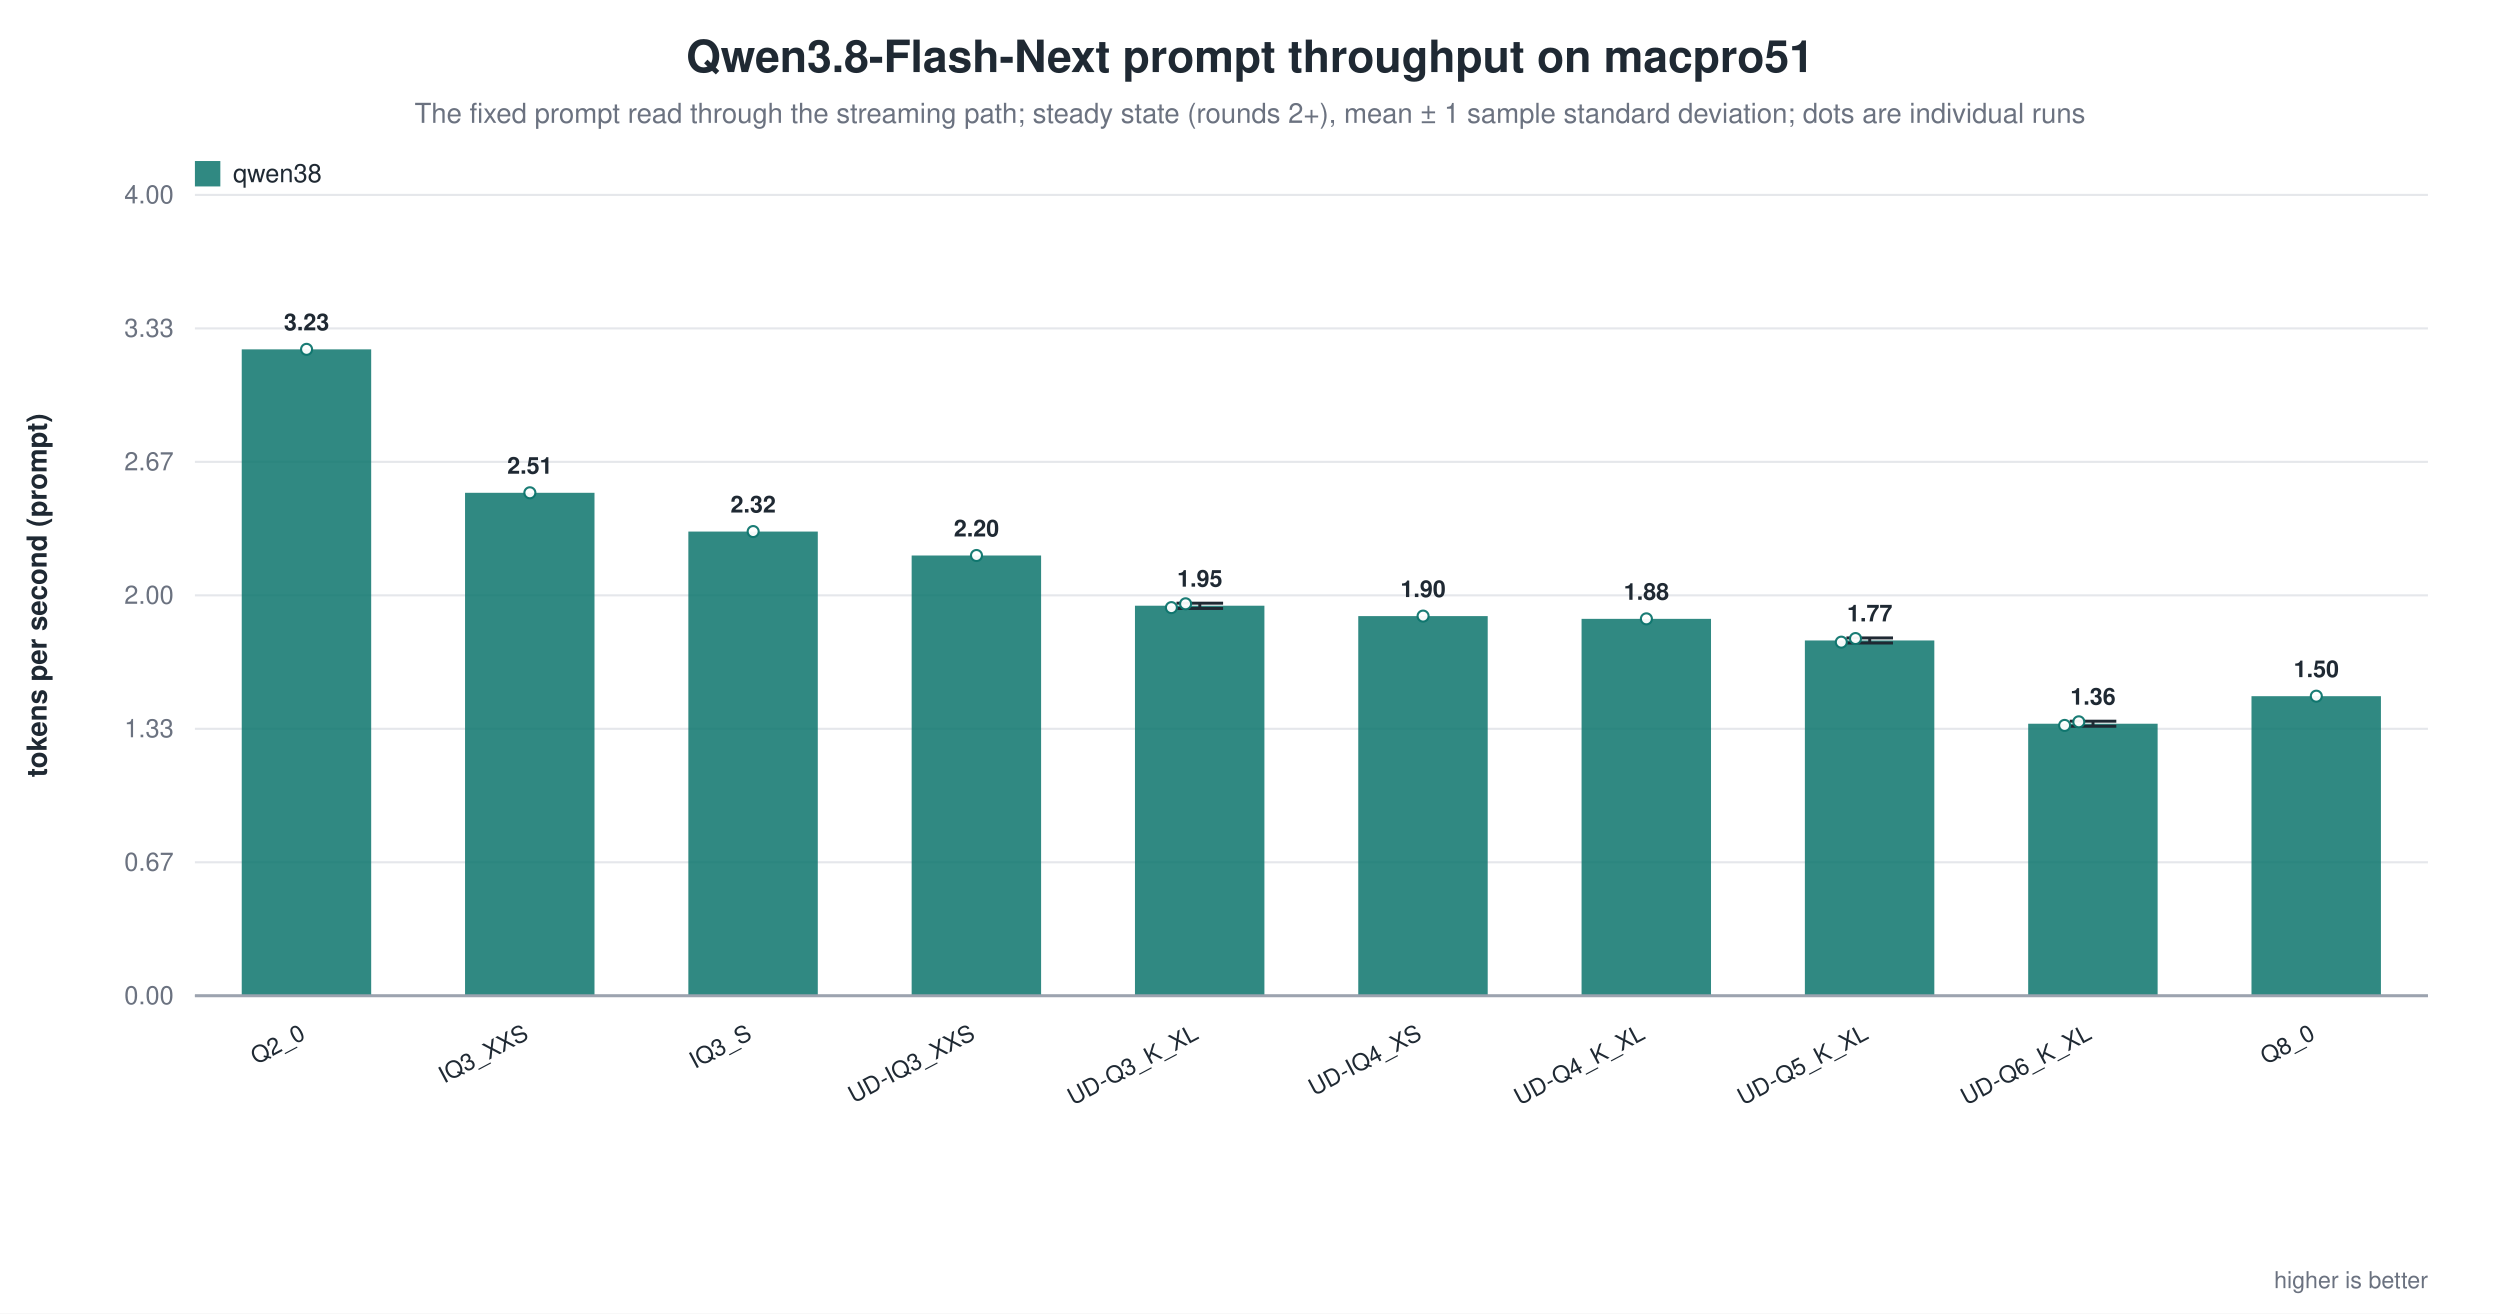
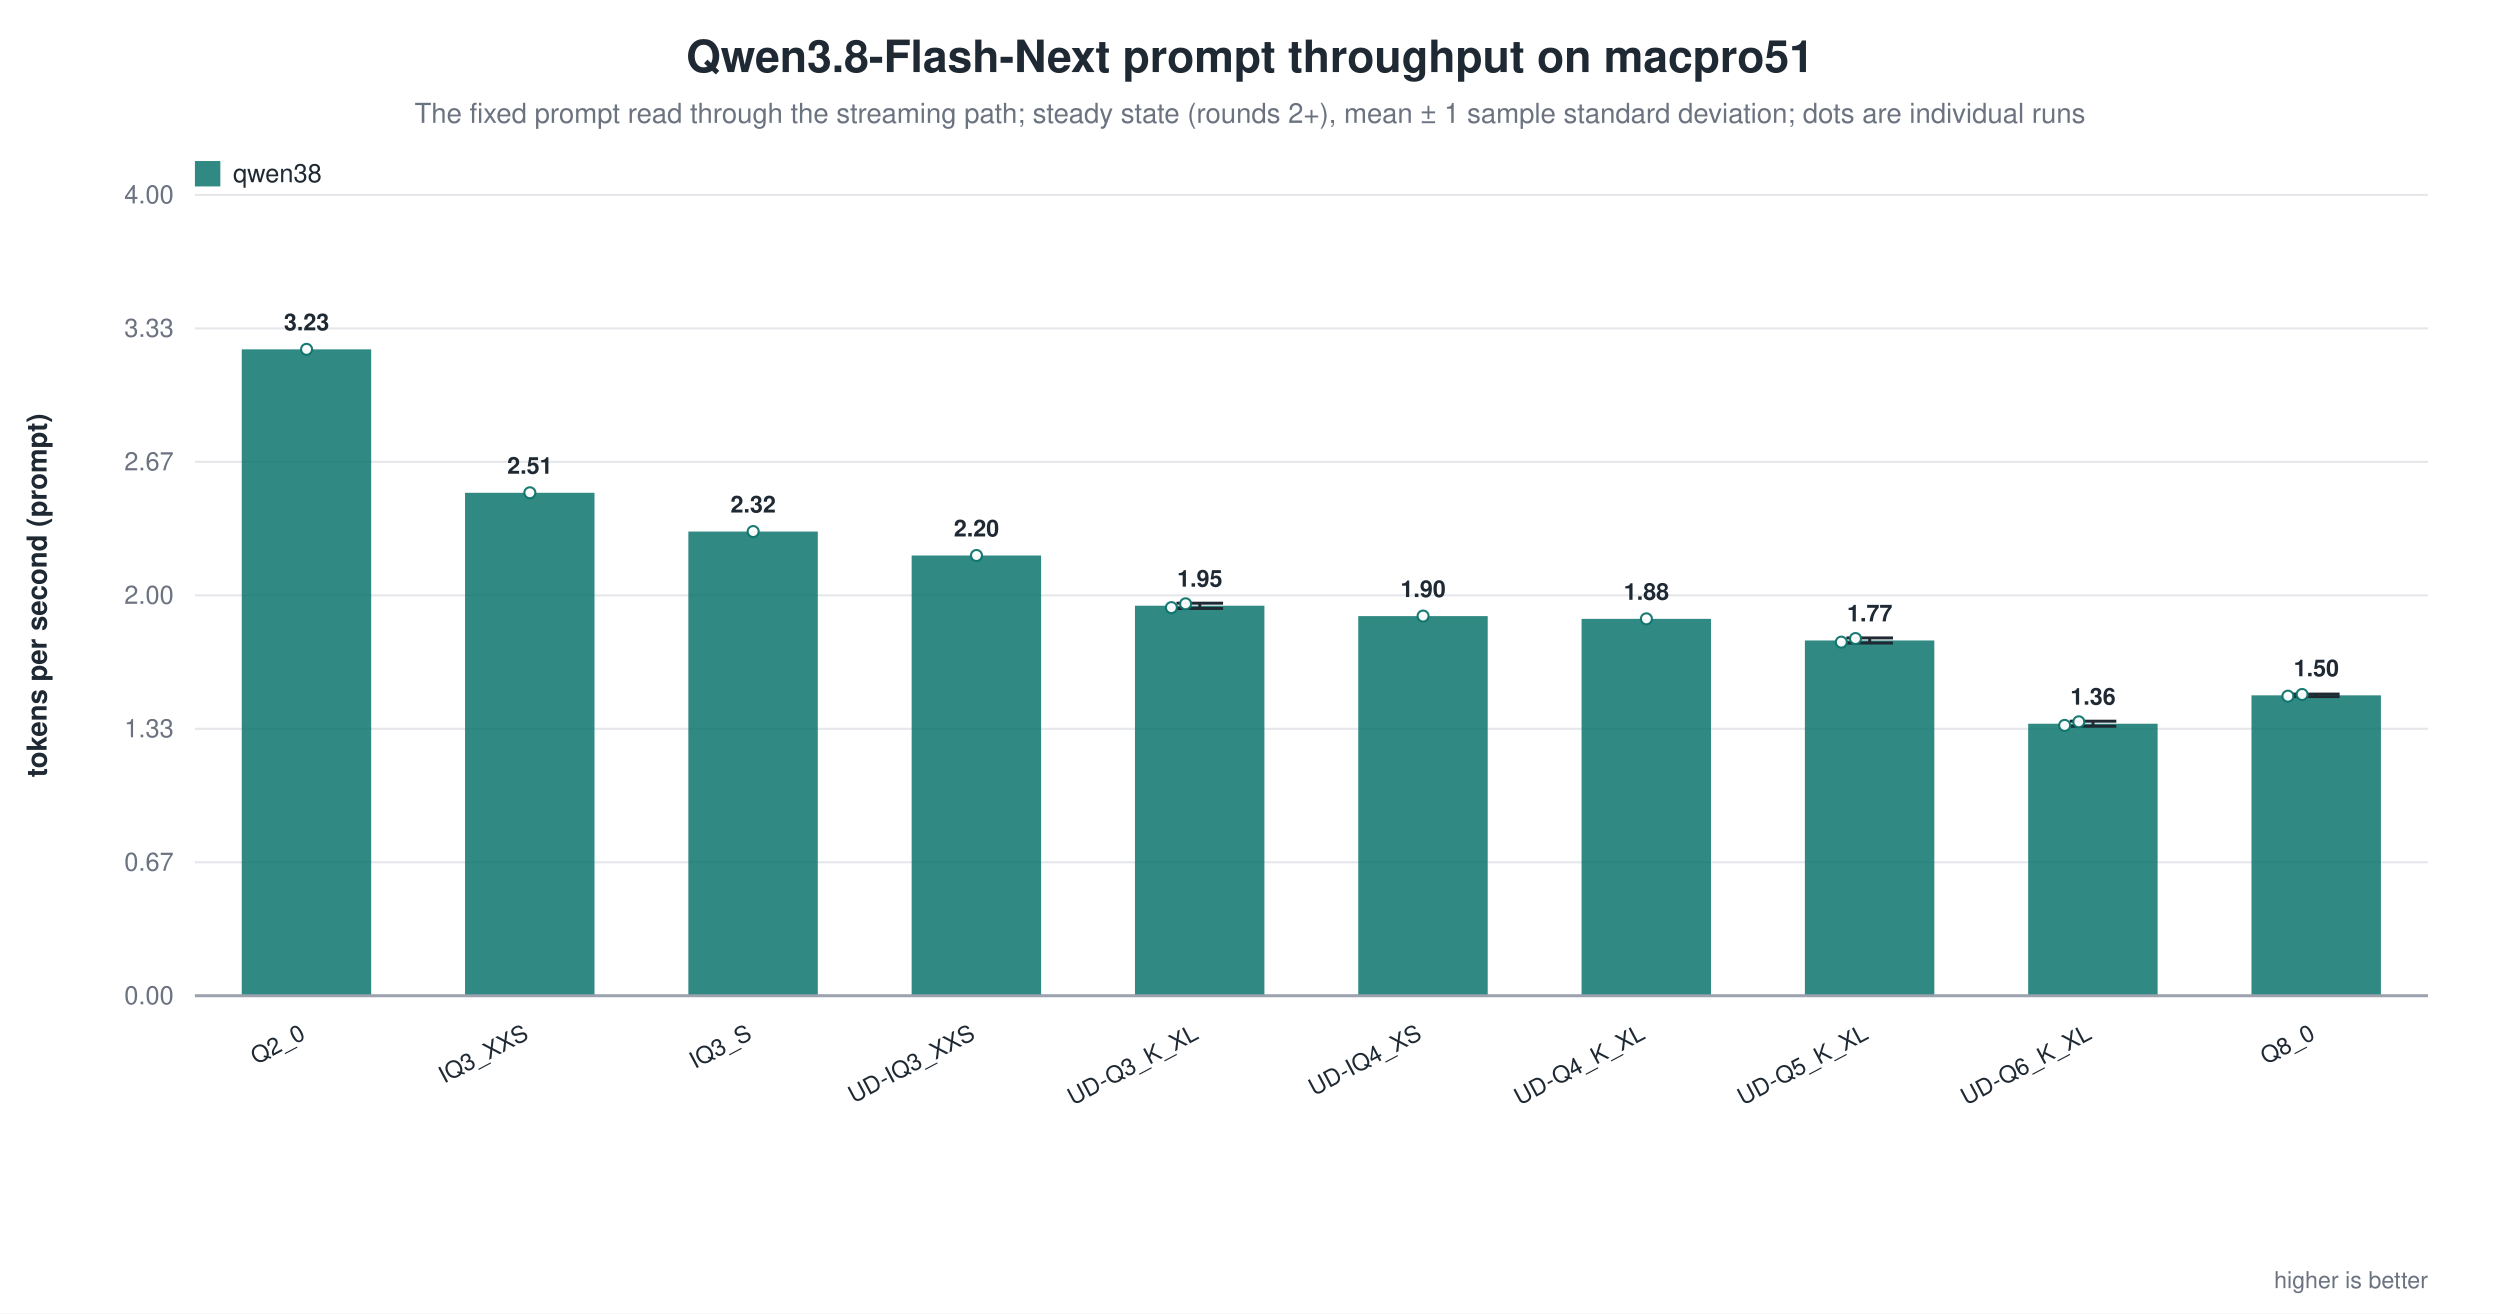
<svg xmlns="http://www.w3.org/2000/svg" width="1180" height="620" viewBox="0 0 1180 620" role="img" aria-label="Qwen3.8-Flash-Next prompt throughput on macpro51">
  <rect width="1180" height="620" fill="white" />
  <text x="590.0" y="34" text-anchor="middle" font-family="Helvetica, Arial, sans-serif" font-size="21" font-weight="600" fill="#1f2933">Qwen3.8-Flash-Next prompt throughput on macpro51</text>
  <text x="590.0" y="58" text-anchor="middle" font-family="Helvetica, Arial, sans-serif" font-size="13" fill="#6b7280">The fixed prompt read through the streaming path; steady state (rounds 2+), mean ± 1 sample standard deviation; dots are individual runs</text>
  <line x1="92.0" y1="470.0" x2="1146.0" y2="470.0" stroke="#9ca3af" stroke-width="1.0" />
  <text x="82.0" y="474.0" text-anchor="end" font-family="Helvetica, Arial, sans-serif" font-size="12" fill="#6b7280" font-weight="400">0.00</text>
  <line x1="92.0" y1="407.0" x2="1146.0" y2="407.0" stroke="#e5e7eb" stroke-width="1.0" />
  <text x="82.0" y="411.0" text-anchor="end" font-family="Helvetica, Arial, sans-serif" font-size="12" fill="#6b7280" font-weight="400">0.67</text>
  <line x1="92.0" y1="344.0" x2="1146.0" y2="344.0" stroke="#e5e7eb" stroke-width="1.0" />
  <text x="82.0" y="348.0" text-anchor="end" font-family="Helvetica, Arial, sans-serif" font-size="12" fill="#6b7280" font-weight="400">1.33</text>
  <line x1="92.0" y1="281.0" x2="1146.0" y2="281.0" stroke="#e5e7eb" stroke-width="1.0" />
  <text x="82.0" y="285.0" text-anchor="end" font-family="Helvetica, Arial, sans-serif" font-size="12" fill="#6b7280" font-weight="400">2.00</text>
  <line x1="92.0" y1="218.0" x2="1146.0" y2="218.0" stroke="#e5e7eb" stroke-width="1.0" />
  <text x="82.0" y="222.0" text-anchor="end" font-family="Helvetica, Arial, sans-serif" font-size="12" fill="#6b7280" font-weight="400">2.67</text>
  <line x1="92.0" y1="155.0" x2="1146.0" y2="155.0" stroke="#e5e7eb" stroke-width="1.0" />
  <text x="82.0" y="159.0" text-anchor="end" font-family="Helvetica, Arial, sans-serif" font-size="12" fill="#6b7280" font-weight="400">3.33</text>
  <line x1="92.0" y1="92.0" x2="1146.0" y2="92.0" stroke="#e5e7eb" stroke-width="1.0" />
  <text x="82.0" y="96.0" text-anchor="end" font-family="Helvetica, Arial, sans-serif" font-size="12" fill="#6b7280" font-weight="400">4.00</text>
  <text x="22.0" y="281.0" text-anchor="middle" font-family="Helvetica, Arial, sans-serif" font-size="13" fill="#1f2933" font-weight="600" transform="rotate(-90.0 22.0 281.0)">tokens per second (prompt)</text>
  <rect x="114.1" y="164.9" width="61.1" height="305.1" fill="#0f766e" opacity="0.86" />
  <circle cx="144.7" cy="164.9" r="2.6" fill="white" stroke="#0f766e" stroke-width="1.0" opacity="0.95" />
  <text x="144.7" y="155.9" text-anchor="middle" font-family="Helvetica, Arial, sans-serif" font-size="11" fill="#1f2933" font-weight="600">3.23</text>
  <text x="144.7" y="490.0" text-anchor="end" font-family="Helvetica, Arial, sans-serif" font-size="11" fill="#1f2933" font-weight="500" transform="rotate(-28.0 144.7 490.0)">Q2_0</text>
  <rect x="219.5" y="232.6" width="61.1" height="237.4" fill="#0f766e" opacity="0.86" />
  <circle cx="250.1" cy="232.6" r="2.6" fill="white" stroke="#0f766e" stroke-width="1.0" opacity="0.95" />
  <text x="250.1" y="223.6" text-anchor="middle" font-family="Helvetica, Arial, sans-serif" font-size="11" fill="#1f2933" font-weight="600">2.51</text>
  <text x="250.1" y="490.0" text-anchor="end" font-family="Helvetica, Arial, sans-serif" font-size="11" fill="#1f2933" font-weight="500" transform="rotate(-28.0 250.1 490.0)">IQ3_XXS</text>
  <rect x="324.9" y="250.9" width="61.1" height="219.1" fill="#0f766e" opacity="0.86" />
  <circle cx="355.5" cy="250.9" r="2.6" fill="white" stroke="#0f766e" stroke-width="1.0" opacity="0.95" />
  <text x="355.5" y="241.9" text-anchor="middle" font-family="Helvetica, Arial, sans-serif" font-size="11" fill="#1f2933" font-weight="600">2.32</text>
  <text x="355.5" y="490.0" text-anchor="end" font-family="Helvetica, Arial, sans-serif" font-size="11" fill="#1f2933" font-weight="500" transform="rotate(-28.0 355.5 490.0)">IQ3_S</text>
  <rect x="430.3" y="262.2" width="61.1" height="207.8" fill="#0f766e" opacity="0.86" />
  <circle cx="460.9" cy="262.2" r="2.6" fill="white" stroke="#0f766e" stroke-width="1.0" opacity="0.95" />
  <text x="460.9" y="253.2" text-anchor="middle" font-family="Helvetica, Arial, sans-serif" font-size="11" fill="#1f2933" font-weight="600">2.20</text>
  <text x="460.9" y="490.0" text-anchor="end" font-family="Helvetica, Arial, sans-serif" font-size="11" fill="#1f2933" font-weight="500" transform="rotate(-28.0 460.9 490.0)">UD-IQ3_XXS</text>
  <rect x="535.7" y="285.9" width="61.1" height="184.1" fill="#0f766e" opacity="0.86" />
  <line x1="566.3" y1="284.7" x2="566.3" y2="287.2" stroke="#1f2933" stroke-width="1.4" />
  <line x1="555.3" y1="284.7" x2="577.3" y2="284.7" stroke="#1f2933" stroke-width="1.4" />
  <line x1="555.3" y1="287.2" x2="577.3" y2="287.2" stroke="#1f2933" stroke-width="1.4" />
  <circle cx="552.9" cy="286.8" r="2.6" fill="white" stroke="#0f766e" stroke-width="1.0" opacity="0.95" />
  <circle cx="559.6" cy="285.0" r="2.6" fill="white" stroke="#0f766e" stroke-width="1.0" opacity="0.95" />
  <text x="566.3" y="276.9" text-anchor="middle" font-family="Helvetica, Arial, sans-serif" font-size="11" fill="#1f2933" font-weight="600">1.95</text>
  <text x="566.3" y="490.0" text-anchor="end" font-family="Helvetica, Arial, sans-serif" font-size="11" fill="#1f2933" font-weight="500" transform="rotate(-28.0 566.3 490.0)">UD-Q3_K_XL</text>
  <rect x="641.1" y="290.8" width="61.1" height="179.2" fill="#0f766e" opacity="0.86" />
  <circle cx="671.7" cy="290.8" r="2.6" fill="white" stroke="#0f766e" stroke-width="1.0" opacity="0.95" />
  <text x="671.7" y="281.8" text-anchor="middle" font-family="Helvetica, Arial, sans-serif" font-size="11" fill="#1f2933" font-weight="600">1.90</text>
  <text x="671.7" y="490.0" text-anchor="end" font-family="Helvetica, Arial, sans-serif" font-size="11" fill="#1f2933" font-weight="500" transform="rotate(-28.0 671.7 490.0)">UD-IQ4_XS</text>
  <rect x="746.5" y="292.1" width="61.1" height="177.9" fill="#0f766e" opacity="0.86" />
  <circle cx="777.1" cy="292.1" r="2.6" fill="white" stroke="#0f766e" stroke-width="1.0" opacity="0.95" />
  <text x="777.1" y="283.1" text-anchor="middle" font-family="Helvetica, Arial, sans-serif" font-size="11" fill="#1f2933" font-weight="600">1.88</text>
  <text x="777.1" y="490.0" text-anchor="end" font-family="Helvetica, Arial, sans-serif" font-size="11" fill="#1f2933" font-weight="500" transform="rotate(-28.0 777.1 490.0)">UD-Q4_K_XL</text>
  <rect x="851.9" y="302.3" width="61.1" height="167.7" fill="#0f766e" opacity="0.86" />
  <line x1="882.5" y1="301.1" x2="882.5" y2="303.5" stroke="#1f2933" stroke-width="1.4" />
  <line x1="871.5" y1="301.1" x2="893.5" y2="301.1" stroke="#1f2933" stroke-width="1.4" />
  <line x1="871.5" y1="303.5" x2="893.5" y2="303.5" stroke="#1f2933" stroke-width="1.4" />
  <circle cx="869.1" cy="303.1" r="2.6" fill="white" stroke="#0f766e" stroke-width="1.0" opacity="0.95" />
  <circle cx="875.8" cy="301.4" r="2.6" fill="white" stroke="#0f766e" stroke-width="1.0" opacity="0.95" />
  <text x="882.5" y="293.3" text-anchor="middle" font-family="Helvetica, Arial, sans-serif" font-size="11" fill="#1f2933" font-weight="600">1.77</text>
  <text x="882.5" y="490.0" text-anchor="end" font-family="Helvetica, Arial, sans-serif" font-size="11" fill="#1f2933" font-weight="500" transform="rotate(-28.0 882.5 490.0)">UD-Q5_K_XL</text>
  <rect x="957.3" y="341.6" width="61.1" height="128.4" fill="#0f766e" opacity="0.86" />
  <line x1="987.9" y1="340.4" x2="987.9" y2="342.8" stroke="#1f2933" stroke-width="1.4" />
  <line x1="976.9" y1="340.4" x2="998.9" y2="340.4" stroke="#1f2933" stroke-width="1.4" />
  <line x1="976.9" y1="342.8" x2="998.9" y2="342.8" stroke="#1f2933" stroke-width="1.4" />
  <circle cx="974.5" cy="342.4" r="2.6" fill="white" stroke="#0f766e" stroke-width="1.0" opacity="0.95" />
  <circle cx="981.2" cy="340.7" r="2.6" fill="white" stroke="#0f766e" stroke-width="1.0" opacity="0.95" />
  <text x="987.9" y="332.6" text-anchor="middle" font-family="Helvetica, Arial, sans-serif" font-size="11" fill="#1f2933" font-weight="600">1.36</text>
  <text x="987.9" y="490.0" text-anchor="end" font-family="Helvetica, Arial, sans-serif" font-size="11" fill="#1f2933" font-weight="500" transform="rotate(-28.0 987.9 490.0)">UD-Q6_K_XL</text>
-   <rect x="1062.7" y="328.6" width="61.1" height="141.4" fill="#0f766e" opacity="0.86" />
-   <circle cx="1093.3" cy="328.6" r="2.6" fill="white" stroke="#0f766e" stroke-width="1.0" opacity="0.95" />
-   <text x="1093.3" y="319.6" text-anchor="middle" font-family="Helvetica, Arial, sans-serif" font-size="11" fill="#1f2933" font-weight="600">1.50</text>
+   <rect x="1062.7" y="328.2" width="61.1" height="141.8" fill="#0f766e" opacity="0.86" />
+   <line x1="1093.3" y1="327.6" x2="1093.3" y2="328.8" stroke="#1f2933" stroke-width="1.4" />
+   <line x1="1082.3" y1="327.6" x2="1104.3" y2="327.6" stroke="#1f2933" stroke-width="1.4" />
+   <line x1="1082.3" y1="328.8" x2="1104.3" y2="328.8" stroke="#1f2933" stroke-width="1.4" />
+   <circle cx="1079.9" cy="328.6" r="2.6" fill="white" stroke="#0f766e" stroke-width="1.0" opacity="0.95" />
+   <circle cx="1086.6" cy="327.8" r="2.6" fill="white" stroke="#0f766e" stroke-width="1.0" opacity="0.95" />
+   <text x="1093.3" y="319.2" text-anchor="middle" font-family="Helvetica, Arial, sans-serif" font-size="11" fill="#1f2933" font-weight="600">1.50</text>
  <text x="1093.3" y="490.0" text-anchor="end" font-family="Helvetica, Arial, sans-serif" font-size="11" fill="#1f2933" font-weight="500" transform="rotate(-28.0 1093.3 490.0)">Q8_0</text>
  <line x1="92.0" y1="470.0" x2="1146.0" y2="470.0" stroke="#9ca3af" stroke-width="1.4" />
  <rect x="92.0" y="76.0" width="12.0" height="12.0" fill="#0f766e" opacity="0.86" />
  <text x="110.0" y="86.0" text-anchor="start" font-family="Helvetica, Arial, sans-serif" font-size="12" fill="#1f2933" font-weight="500">qwen38</text>
  <text x="1146.0" y="608.0" text-anchor="end" font-family="Helvetica, Arial, sans-serif" font-size="11" fill="#6b7280" font-weight="400">higher is better</text>
</svg>
